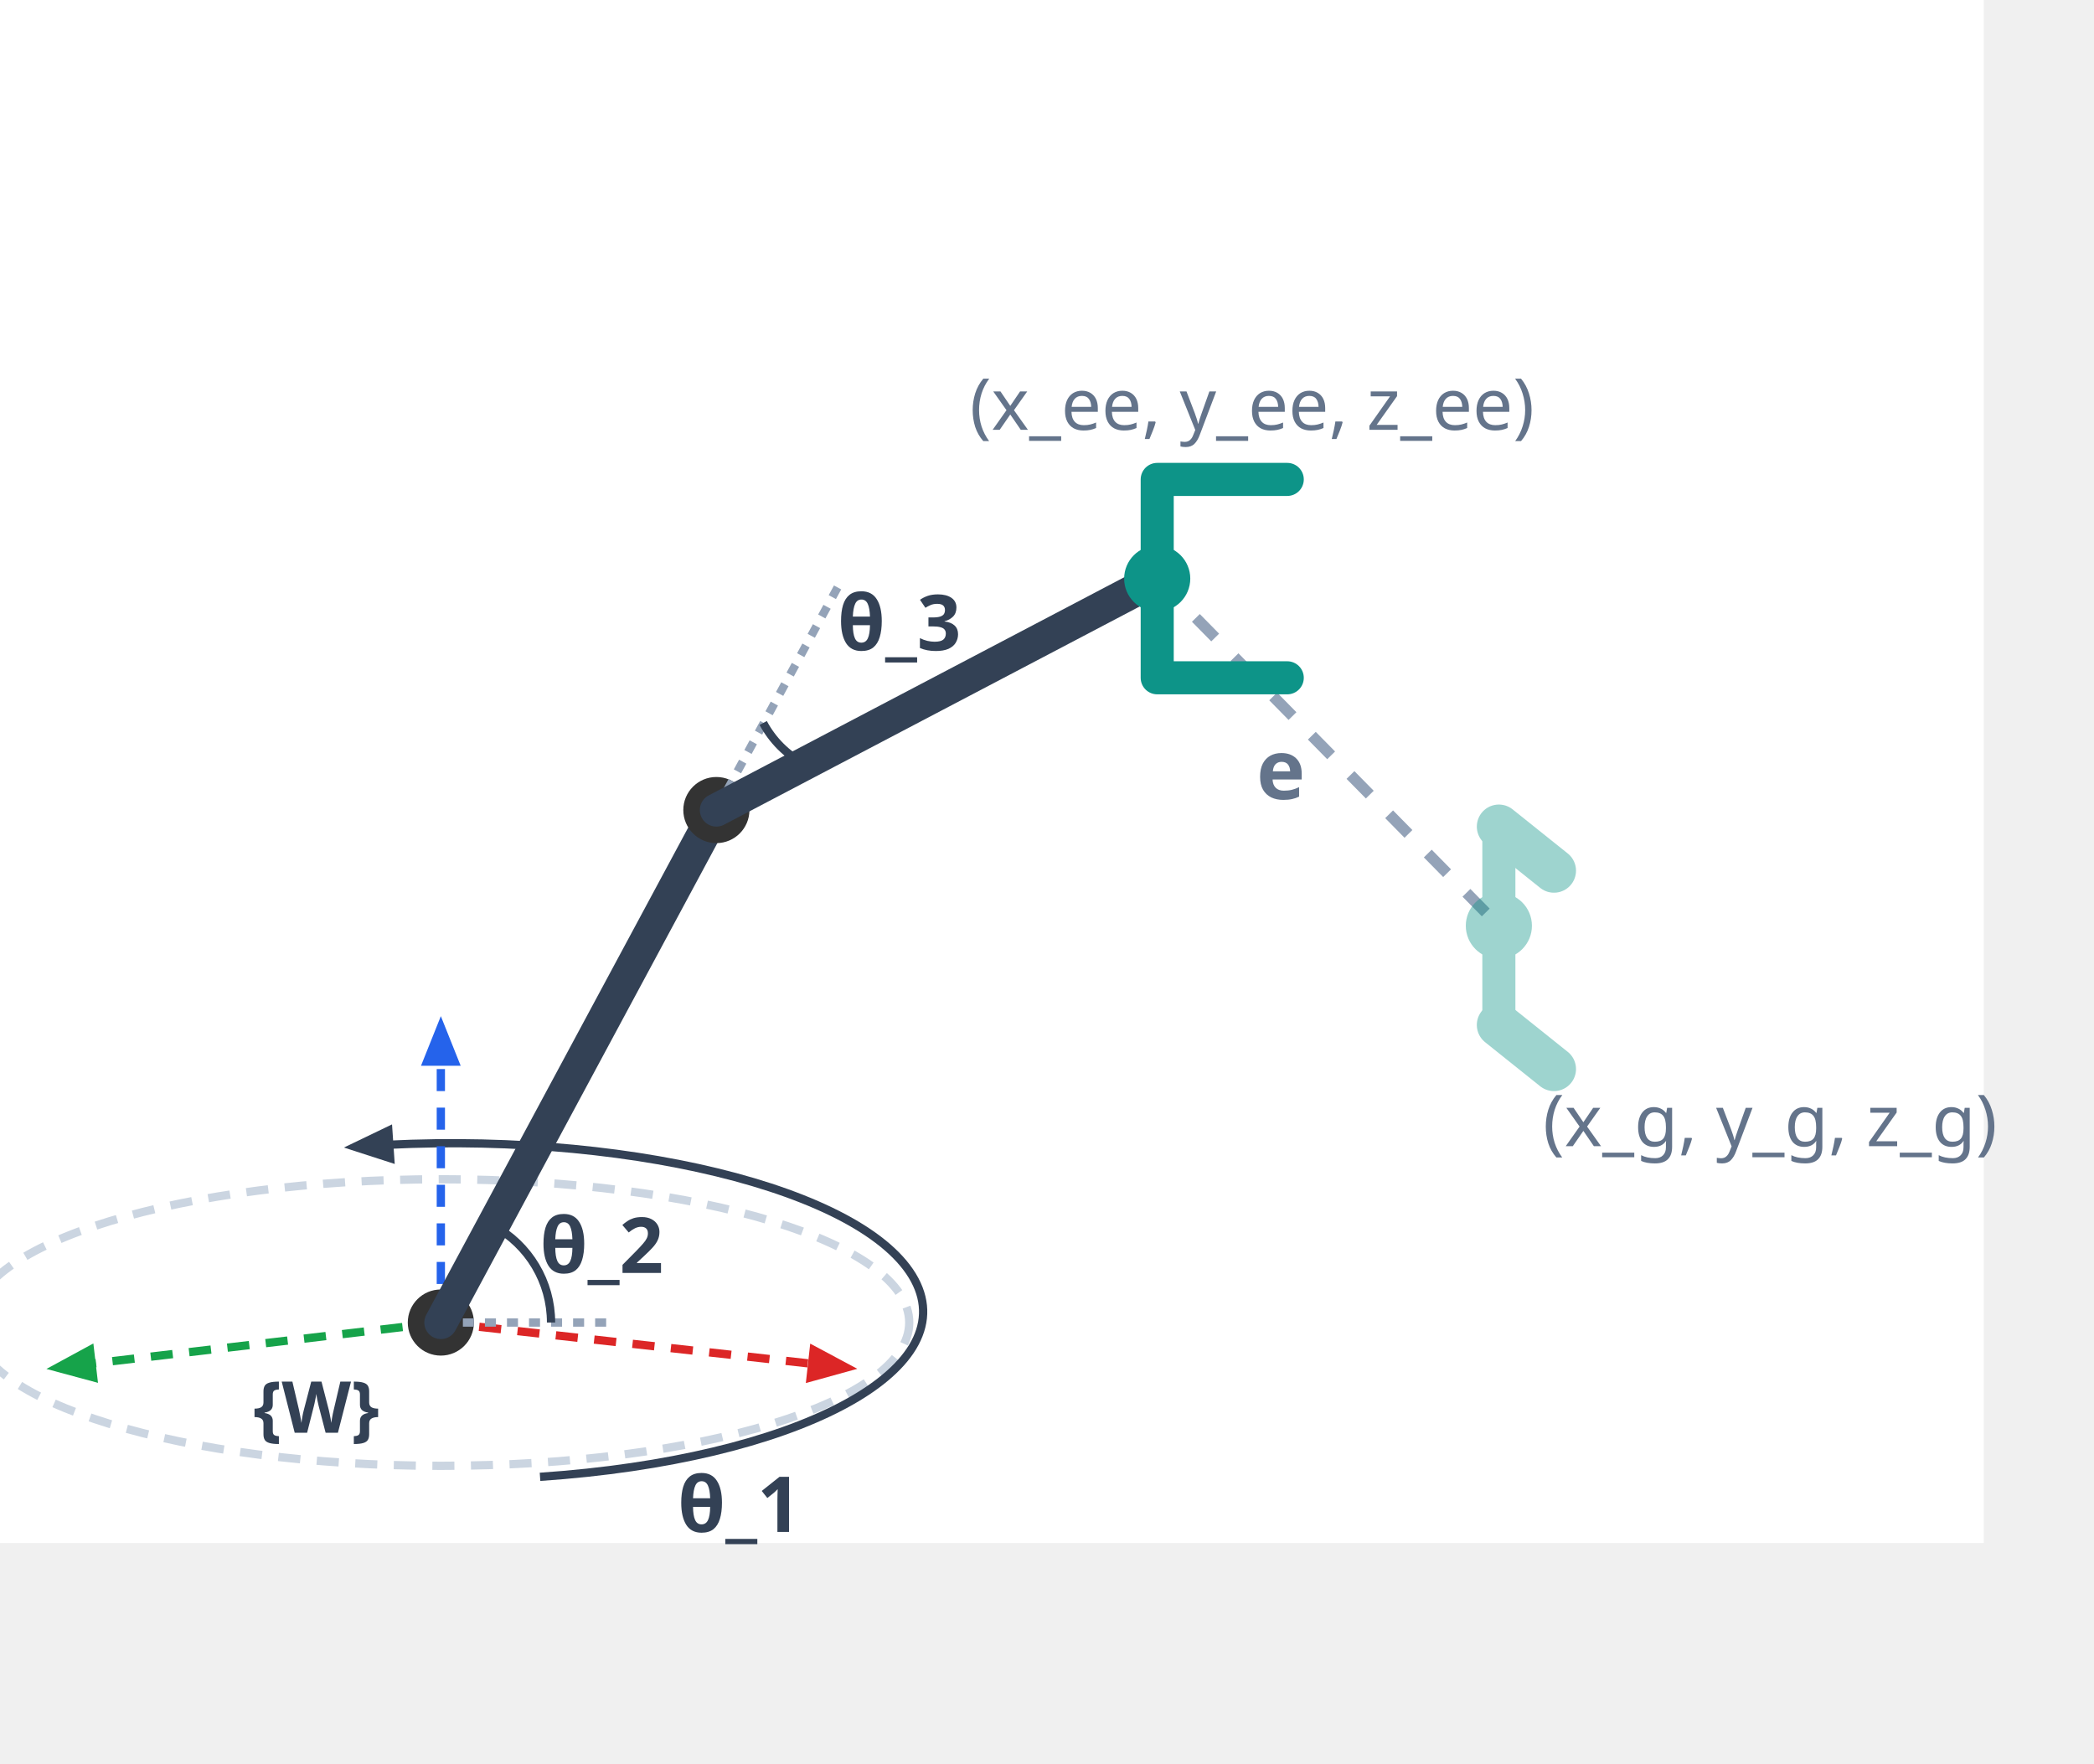
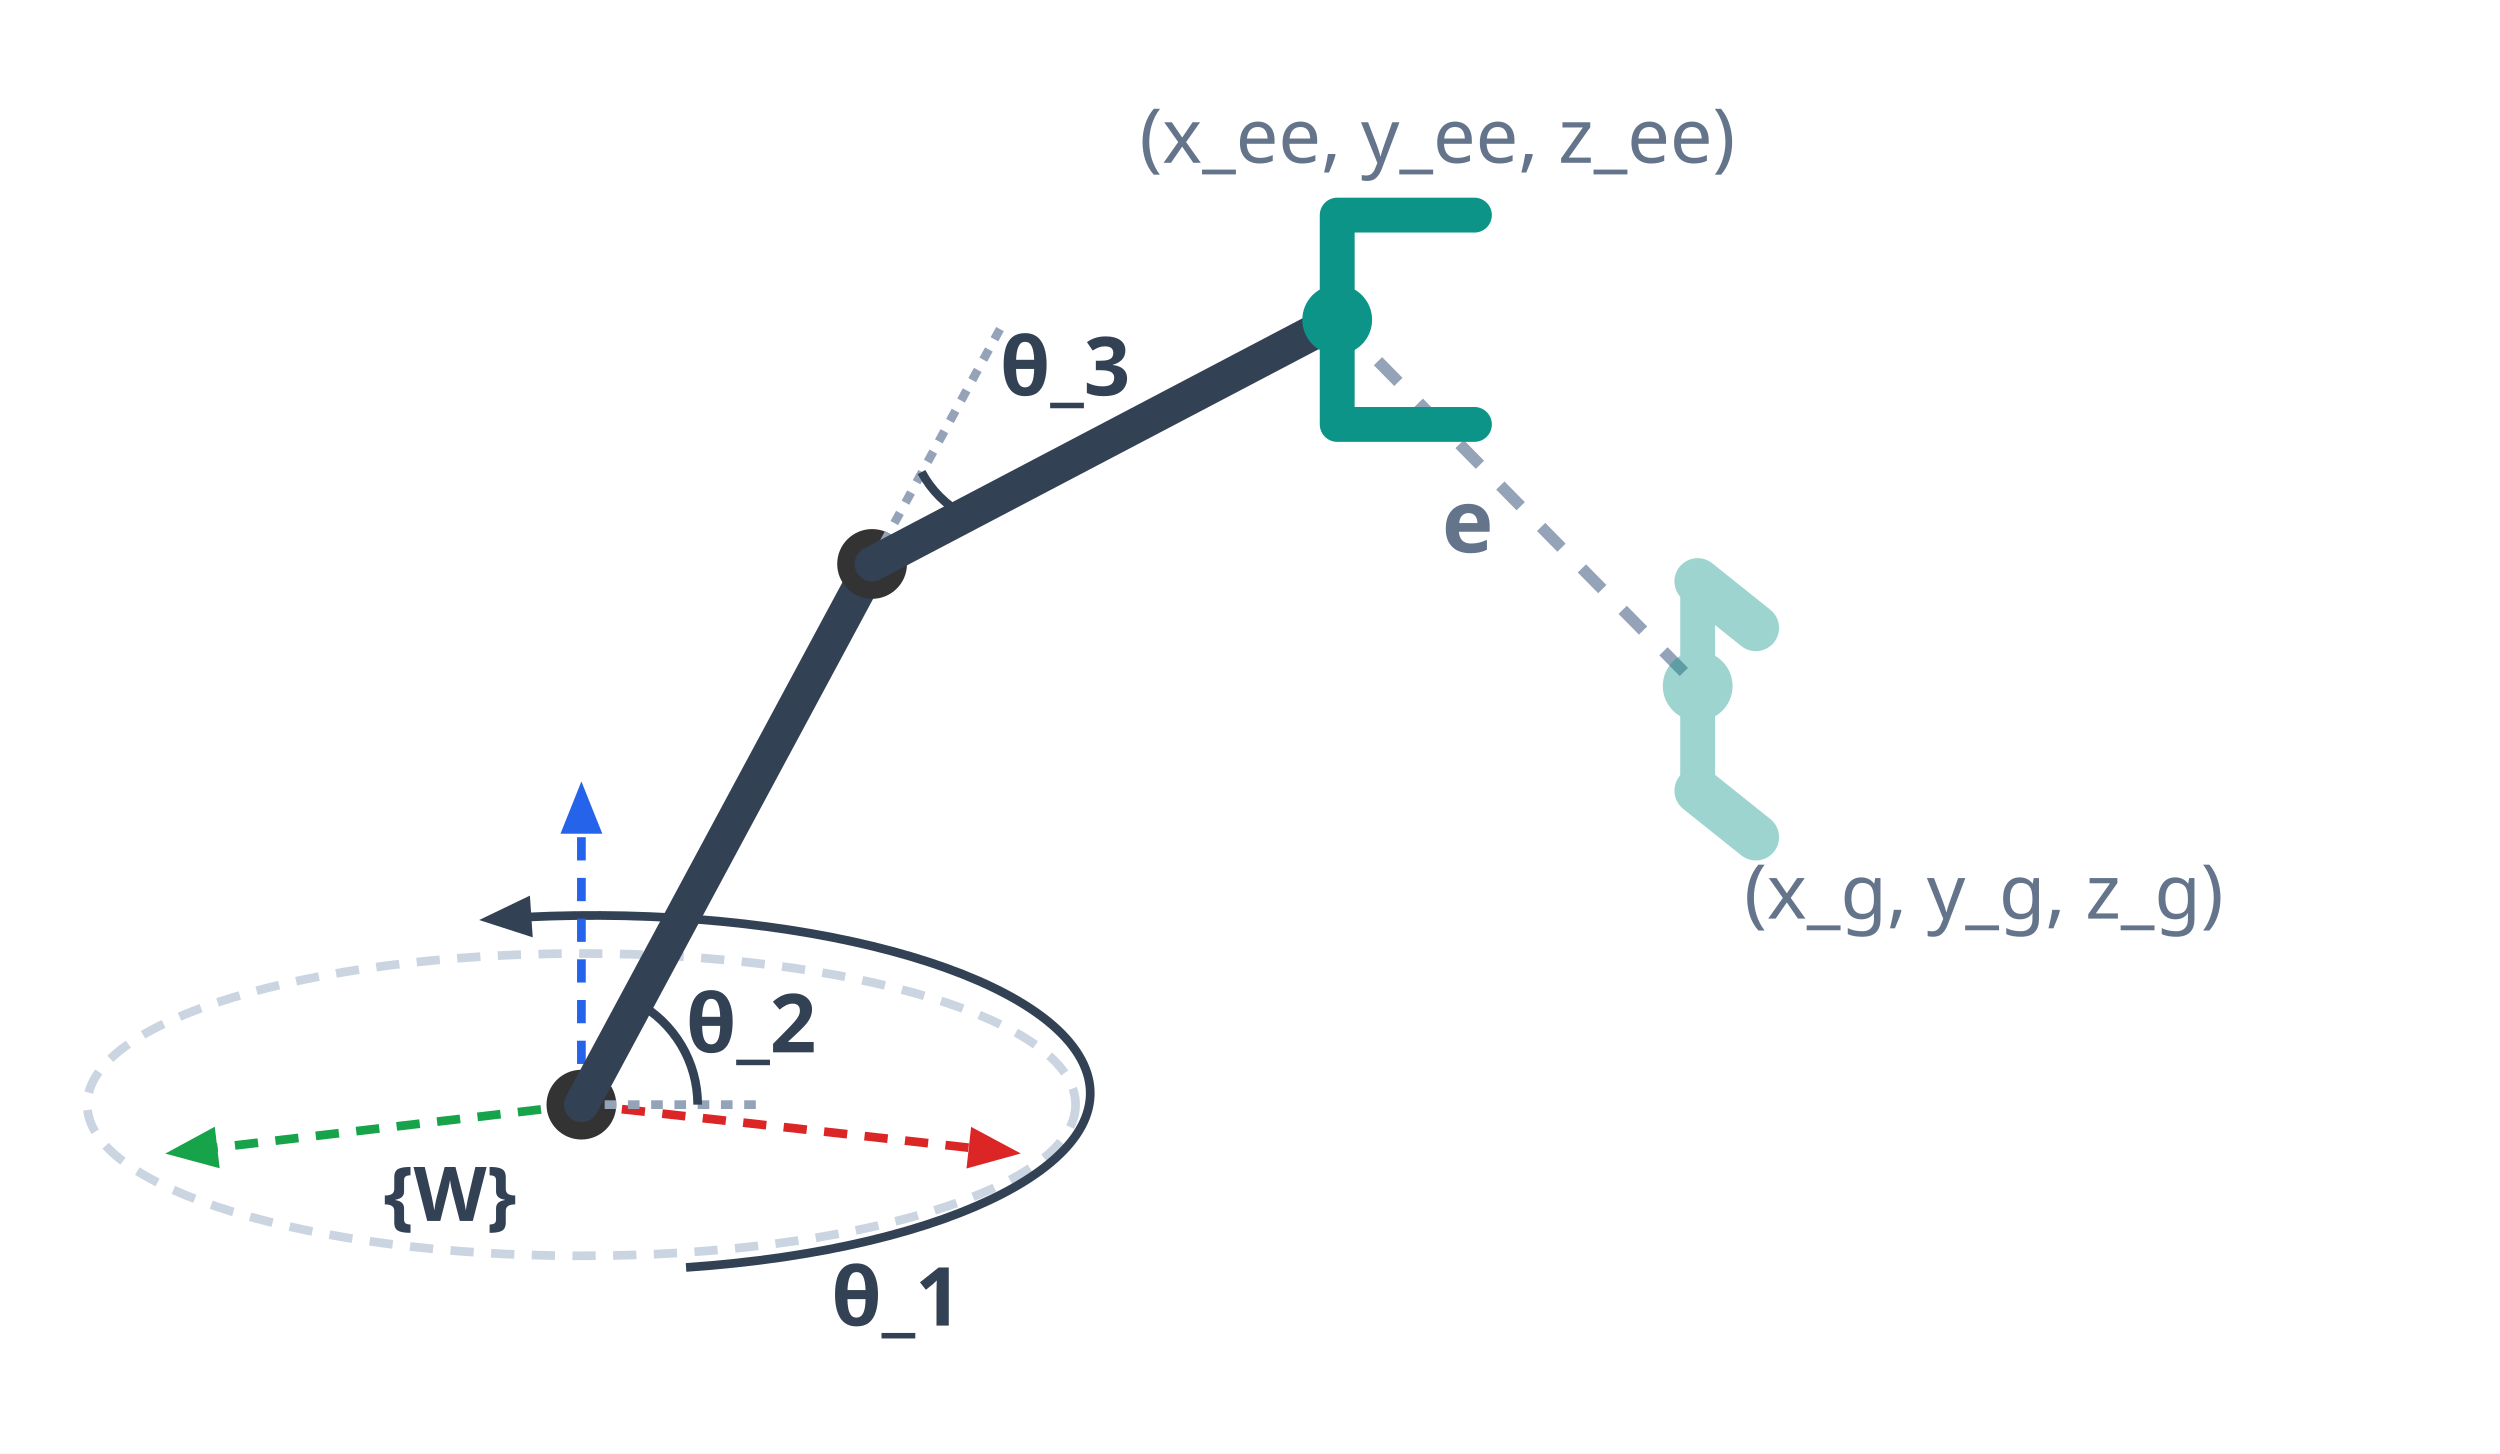
- <svg xmlns="http://www.w3.org/2000/svg" viewBox="20 40 380 320" width="380" height="320">
+ <svg xmlns="http://www.w3.org/2000/svg" viewBox="0 90 430 250" width="430" height="250">
  <defs>
    <marker id="ctrl3dArrow" viewBox="0 0 10 10" refX="6" refY="5" markerWidth="6" markerHeight="6" orient="auto-start-reverse">
      <path d="M 0 1 L 10 5 L 0 9 z" fill="#dc2626" />
    </marker>
    <marker id="ctrl3dArrowRed" viewBox="0 0 10 10" refX="6" refY="5" markerWidth="6" markerHeight="6" orient="auto-start-reverse">
      <path d="M 0 1 L 10 5 L 0 9 z" fill="#dc2626" />
    </marker>
    <marker id="ctrl3dArrowGreen" viewBox="0 0 10 10" refX="6" refY="5" markerWidth="6" markerHeight="6" orient="auto-start-reverse">
      <path d="M 0 1 L 10 5 L 0 9 z" fill="#16a34a" />
    </marker>
    <marker id="ctrl3dArrowBlue" viewBox="0 0 10 10" refX="6" refY="5" markerWidth="6" markerHeight="6" orient="auto-start-reverse">
      <path d="M 0 1 L 10 5 L 0 9 z" fill="#2563eb" />
    </marker>
    <marker id="ctrl3dArrowDark" viewBox="0 0 10 10" refX="6" refY="5" markerWidth="6" markerHeight="6" orient="auto-start-reverse">
      <path d="M 0 1 L 10 5 L 0 9 z" fill="#334155" />
    </marker>
  </defs>
-   <rect width="100%" height="100%" fill="#ffffff" />
+   <rect x="0" y="90" width="430" height="250" fill="#ffffff" />
  <ellipse cx="100" cy="280" rx="85" ry="26" fill="none" stroke="#cbd5e1" stroke-width="1.5" stroke-dasharray="4,3" />
  <path d="M 118 308 A 42 15 0 0 0 86 248" fill="none" stroke="#334155" stroke-width="1.5" marker-end="url(#ctrl3dArrowDark)" />
  <text x="143" y="318" font-family="sans-serif" font-size="14" font-weight="bold" fill="#334155">θ_1</text>
  <line x1="100" y1="280" x2="172" y2="288" stroke="#dc2626" stroke-width="1.5" stroke-dasharray="4,3" marker-end="url(#ctrl3dArrowRed)" />
  <line x1="100" y1="280" x2="32" y2="288" stroke="#16a34a" stroke-width="1.5" stroke-dasharray="4,3" marker-end="url(#ctrl3dArrowGreen)" />
  <line x1="100" y1="280" x2="100" y2="228" stroke="#2563eb" stroke-width="1.5" stroke-dasharray="4,3" marker-end="url(#ctrl3dArrowBlue)" />
  <text x="66" y="300" font-family="sans-serif" font-size="13" font-weight="bold" fill="#334155">{W}</text>
  <circle cx="100" cy="280" r="6" fill="#333" />
  <line x1="100" y1="280" x2="132" y2="280" stroke="#94a3b8" stroke-width="1.5" stroke-dasharray="2,2" />
  <path d="M 120 280 A 20 20 0 0 0 109.5 262.4" fill="none" stroke="#334155" stroke-width="1.5" />
  <line x1="100" y1="280" x2="150" y2="187" stroke="#334155" stroke-width="6" stroke-linecap="round" />
  <circle cx="150" cy="187" r="6" fill="#333" />
  <text x="118" y="271" font-family="sans-serif" font-size="14" font-weight="bold" fill="#334155">θ_2</text>
  <line x1="150" y1="187" x2="172" y2="146.6" stroke="#94a3b8" stroke-width="1.5" stroke-dasharray="2,2" />
  <path d="M 158.5 171.2 A 18 18 0 0 0 165.9 178.6" fill="none" stroke="#334155" stroke-width="1.5" />
  <line x1="150" y1="187" x2="230" y2="145" stroke="#334155" stroke-width="6" stroke-linecap="round" />
  <text x="172" y="158" font-family="sans-serif" font-size="14" font-weight="bold" fill="#334155">θ_3</text>
  <line x1="230" y1="145" x2="292" y2="208" stroke="#94a3b8" stroke-width="2" stroke-dasharray="5,5" />
  <text x="248" y="185" font-family="sans-serif" font-size="15" font-weight="bold" fill="#64748b">e</text>
  <g transform="translate(230, 145)">
    <circle cx="0" cy="0" r="6" fill="#0d9488" />
    <path d="M 23.6 18 L 0 18 L 0 -18 L 23.6 -18" fill="none" stroke="#0d9488" stroke-width="6" stroke-linecap="round" stroke-linejoin="round" />
  </g>
  <text x="196" y="118" font-family="sans-serif" font-size="13" fill="#64748b">(x_ee, y_ee, z_ee)</text>
  <g transform="translate(292, 208)" opacity="0.4">
    <circle cx="0" cy="0" r="6" fill="#0d9488" />
    <path d="M 0 18 L 0 -18" fill="none" stroke="#0d9488" stroke-width="6" stroke-linecap="round" />
    <path d="M 0 18 L 10 26" fill="none" stroke="#0d9488" stroke-width="8" stroke-linecap="round" />
    <path d="M 0 -18 L 10 -10" fill="none" stroke="#0d9488" stroke-width="8" stroke-linecap="round" />
  </g>
  <text x="300" y="248" font-family="sans-serif" font-size="13" fill="#64748b">(x_g, y_g, z_g)</text>
</svg>
